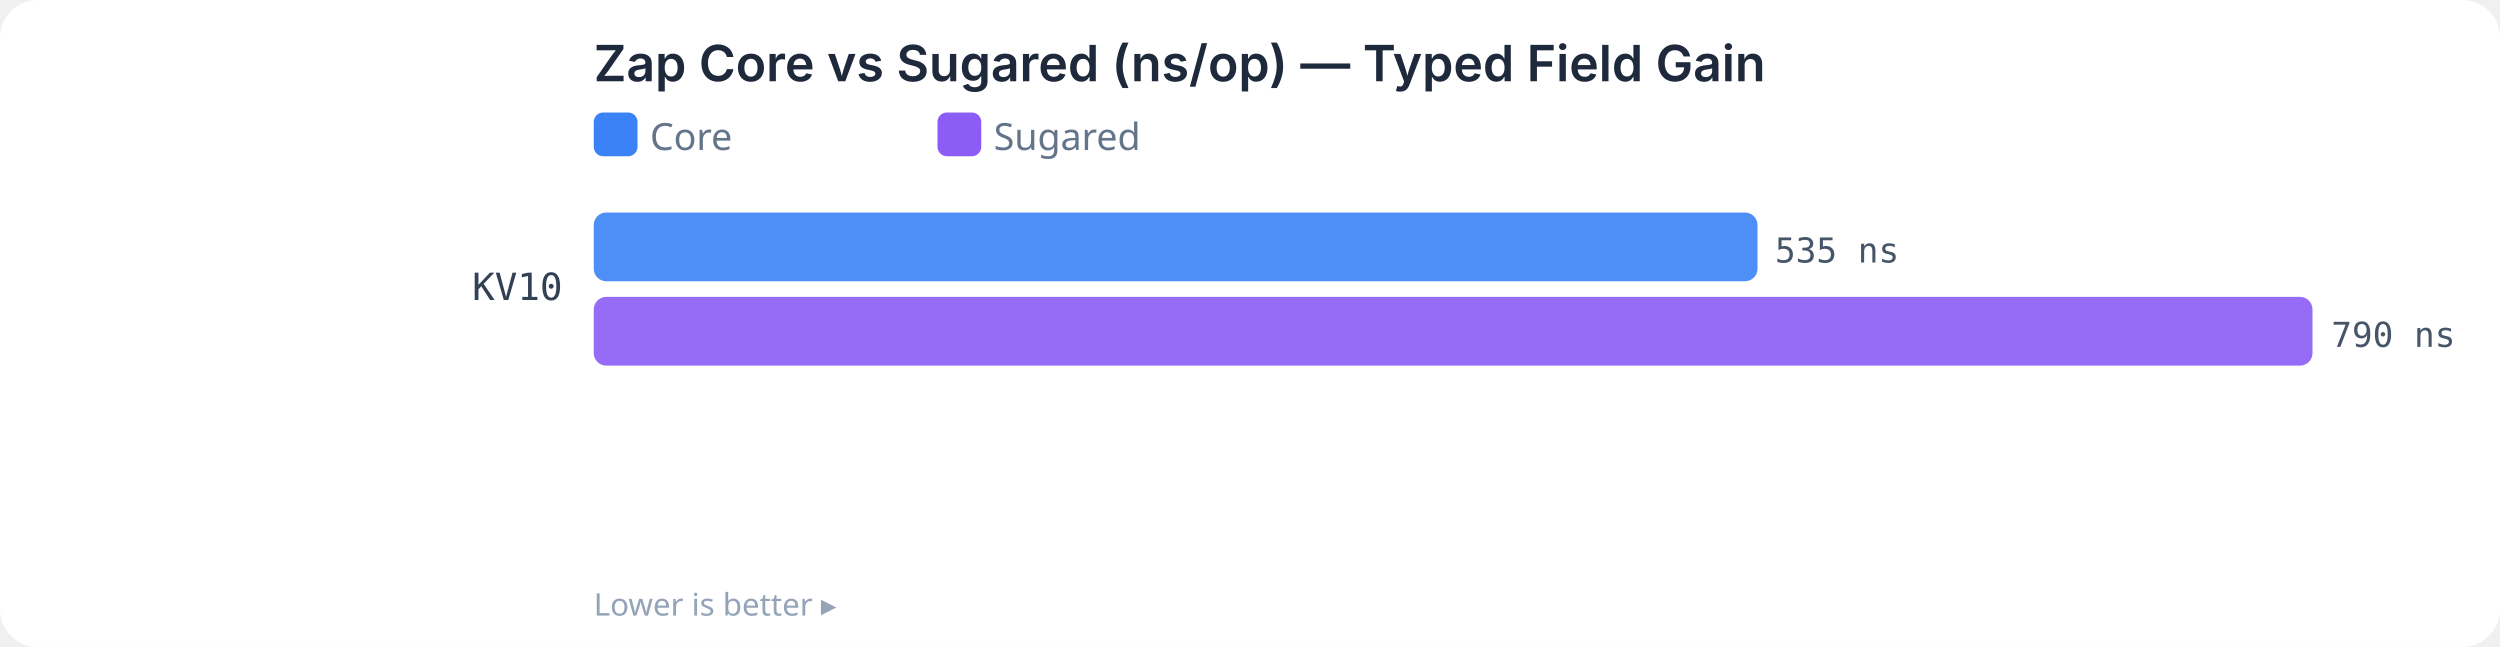
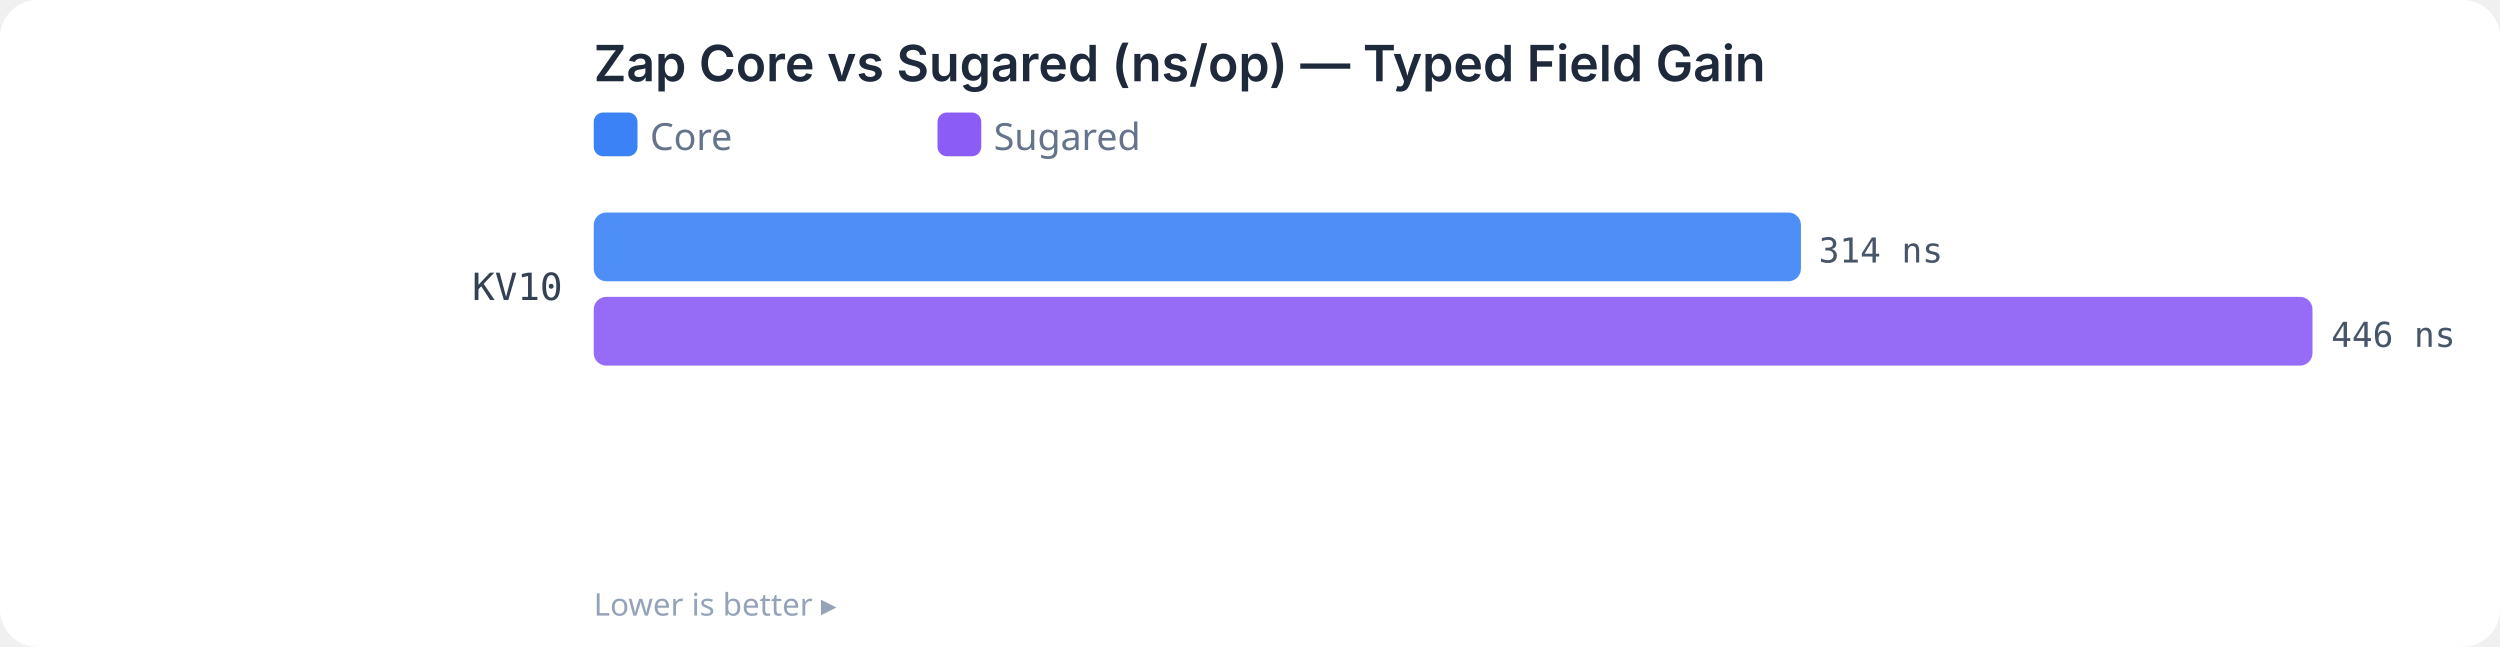
<svg xmlns="http://www.w3.org/2000/svg" width="800" height="207" viewBox="0 0 800 207">
  <rect width="100%" height="100%" fill="#FFFFFF" rx="12" />
  <text x="190" y="26" fill="#1E293B" font-family="system-ui,-apple-system,sans-serif" font-size="16" font-weight="600">Zap Core vs Sugared (ns/op) — Typed Field Gain</text>
  <rect x="190" y="36" width="14" height="14" rx="3" fill="#3B82F6" />
  <text x="208" y="48" fill="#64748B" font-family="system-ui,sans-serif" font-size="12">Core</text>
  <rect x="300" y="36" width="14" height="14" rx="3" fill="#8B5CF6" />
  <text x="318" y="48" fill="#64748B" font-family="system-ui,sans-serif" font-size="12">Sugared</text>
  <text x="180" y="96" fill="#334155" font-family="monospace" font-size="12" text-anchor="end">KV10</text>
-   <rect x="190" y="68" width="372.4" height="22" rx="4" fill="#3B82F6" opacity="0.9" />
-   <text x="568" y="84" fill="#475569" font-family="monospace" font-size="11">535 ns</text>
+   <rect x="190" y="68" width="386.3" height="22" rx="4" fill="#3B82F6" opacity="0.9" />
+   <text x="582" y="84" fill="#475569" font-family="monospace" font-size="11">314 ns</text>
  <rect x="190" y="95" width="550.0" height="22" rx="4" fill="#8B5CF6" opacity="0.9" />
-   <text x="746" y="111" fill="#475569" font-family="monospace" font-size="11">790 ns</text>
+   <text x="746" y="111" fill="#475569" font-family="monospace" font-size="11">446 ns</text>
  <text x="190" y="197" fill="#94A3B8" font-family="system-ui,sans-serif" font-size="10">Lower is better ▸</text>
</svg>
